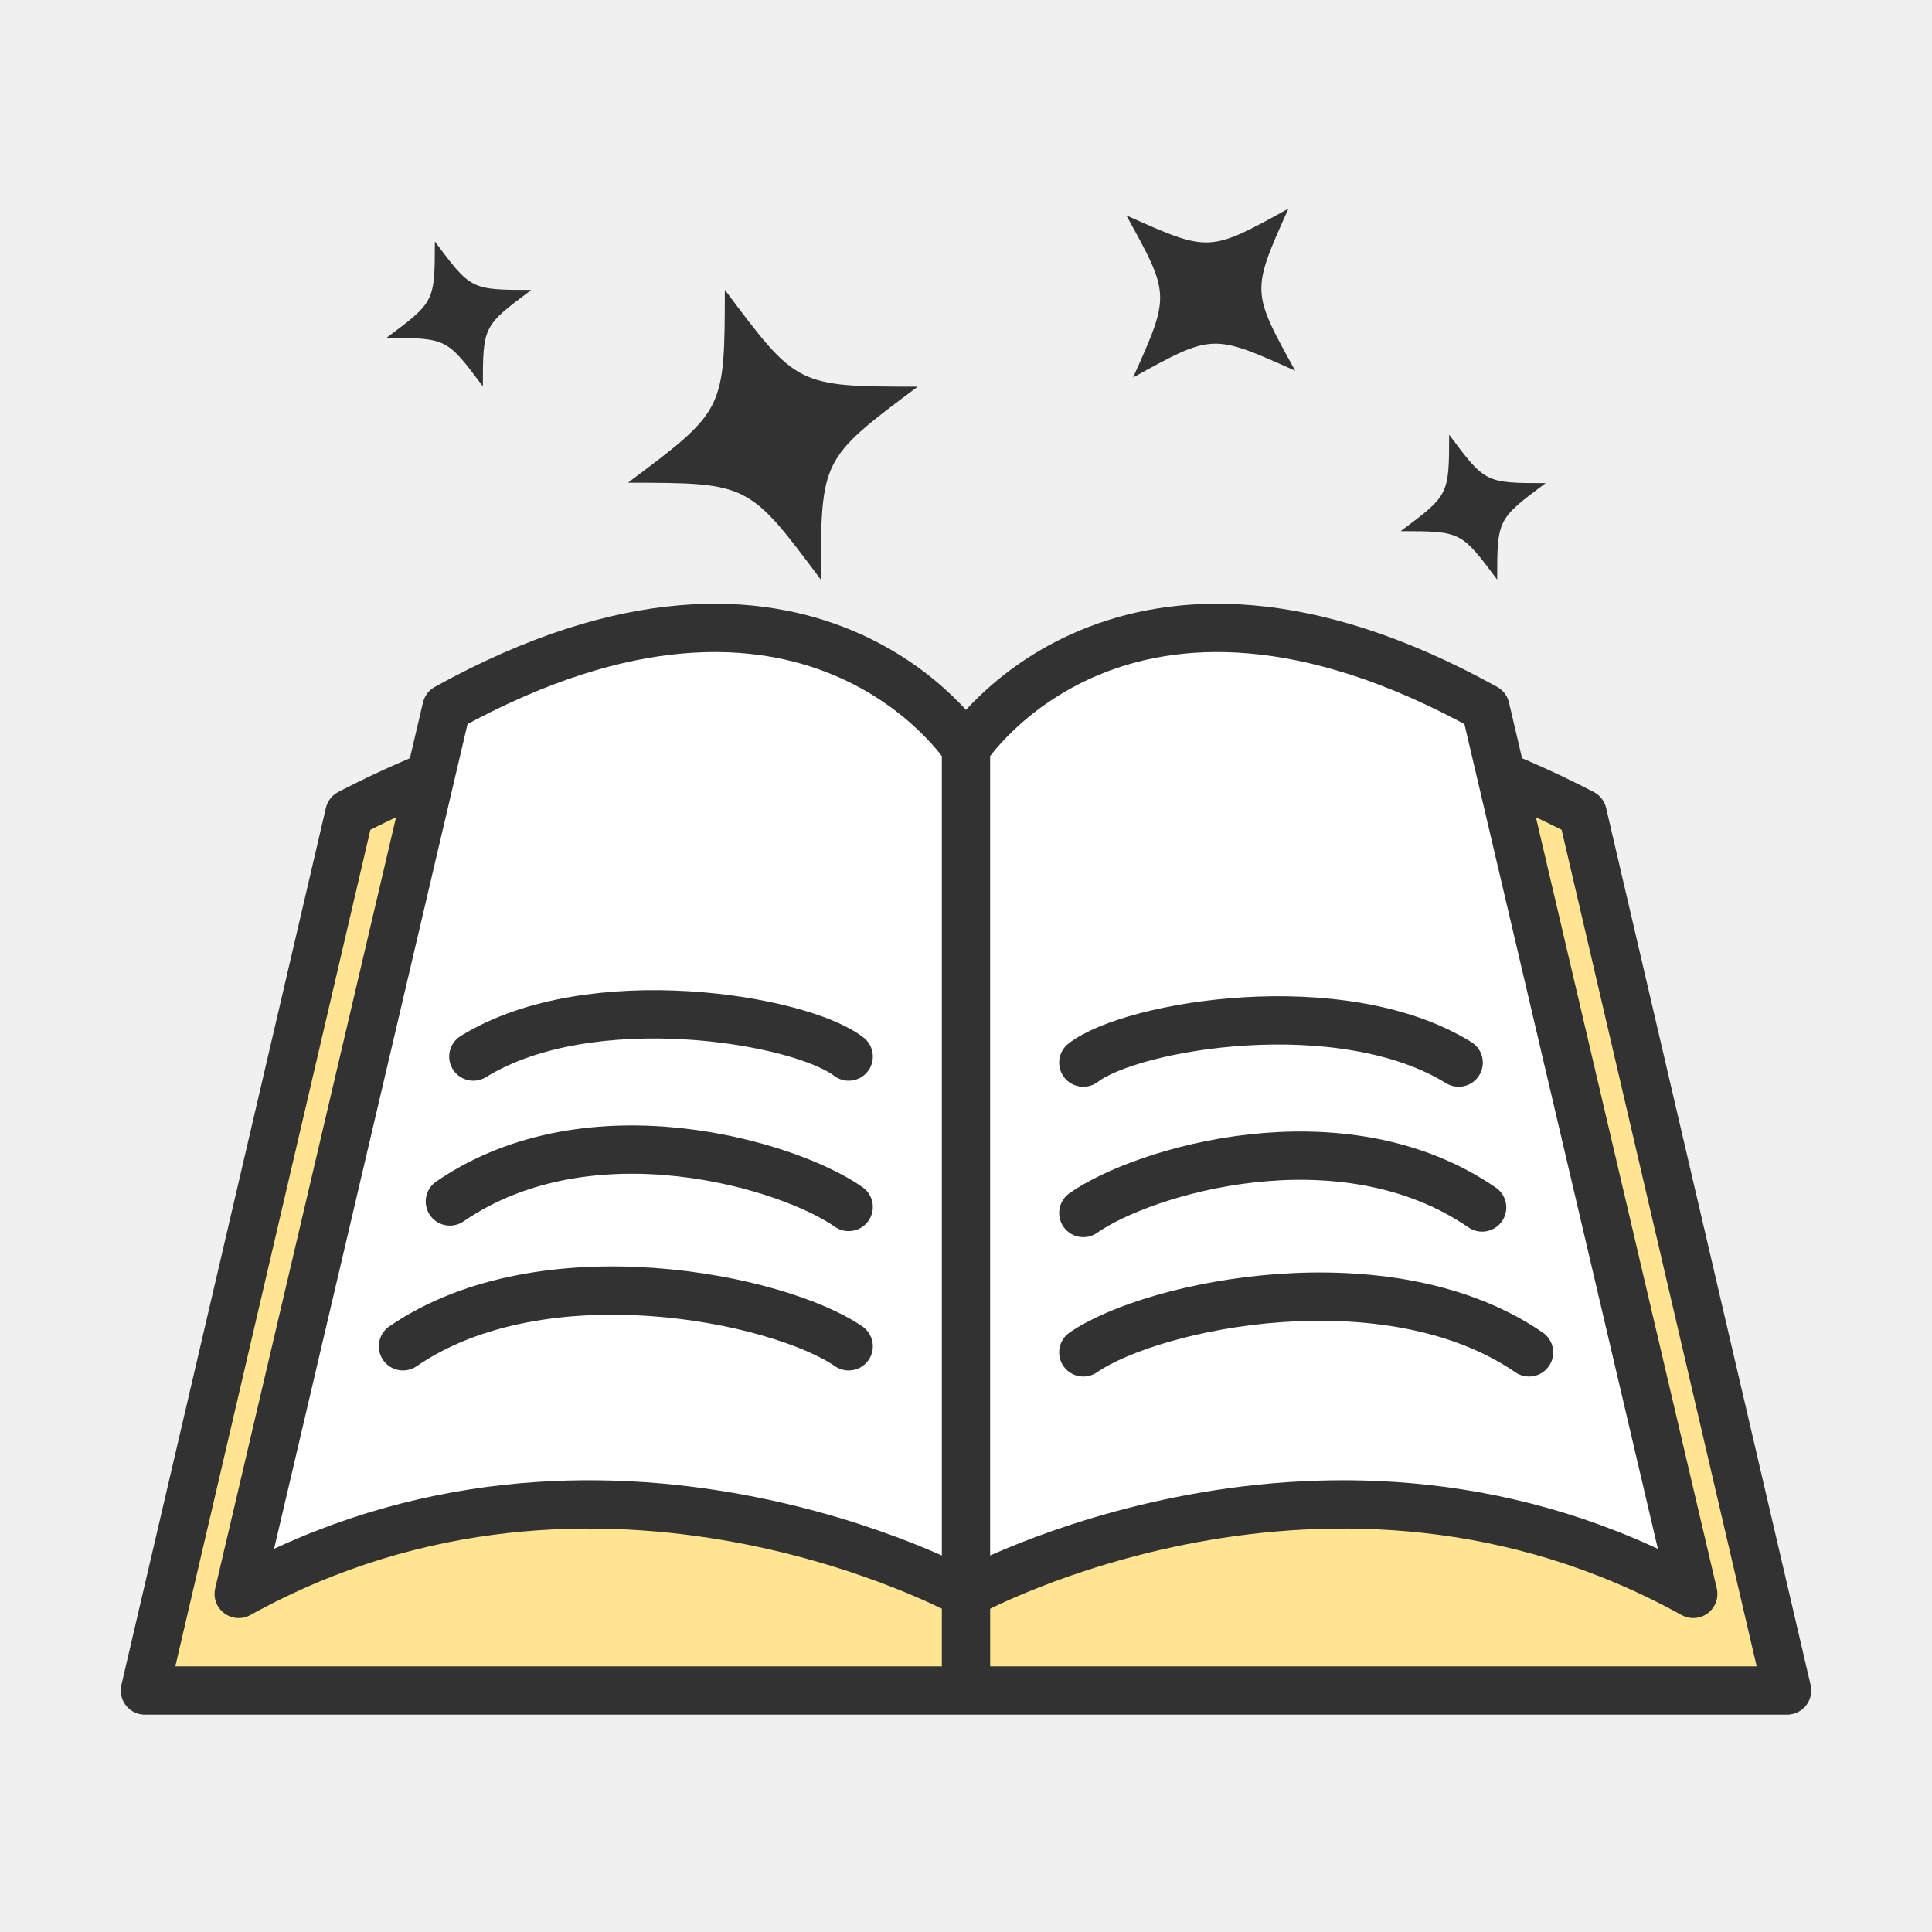
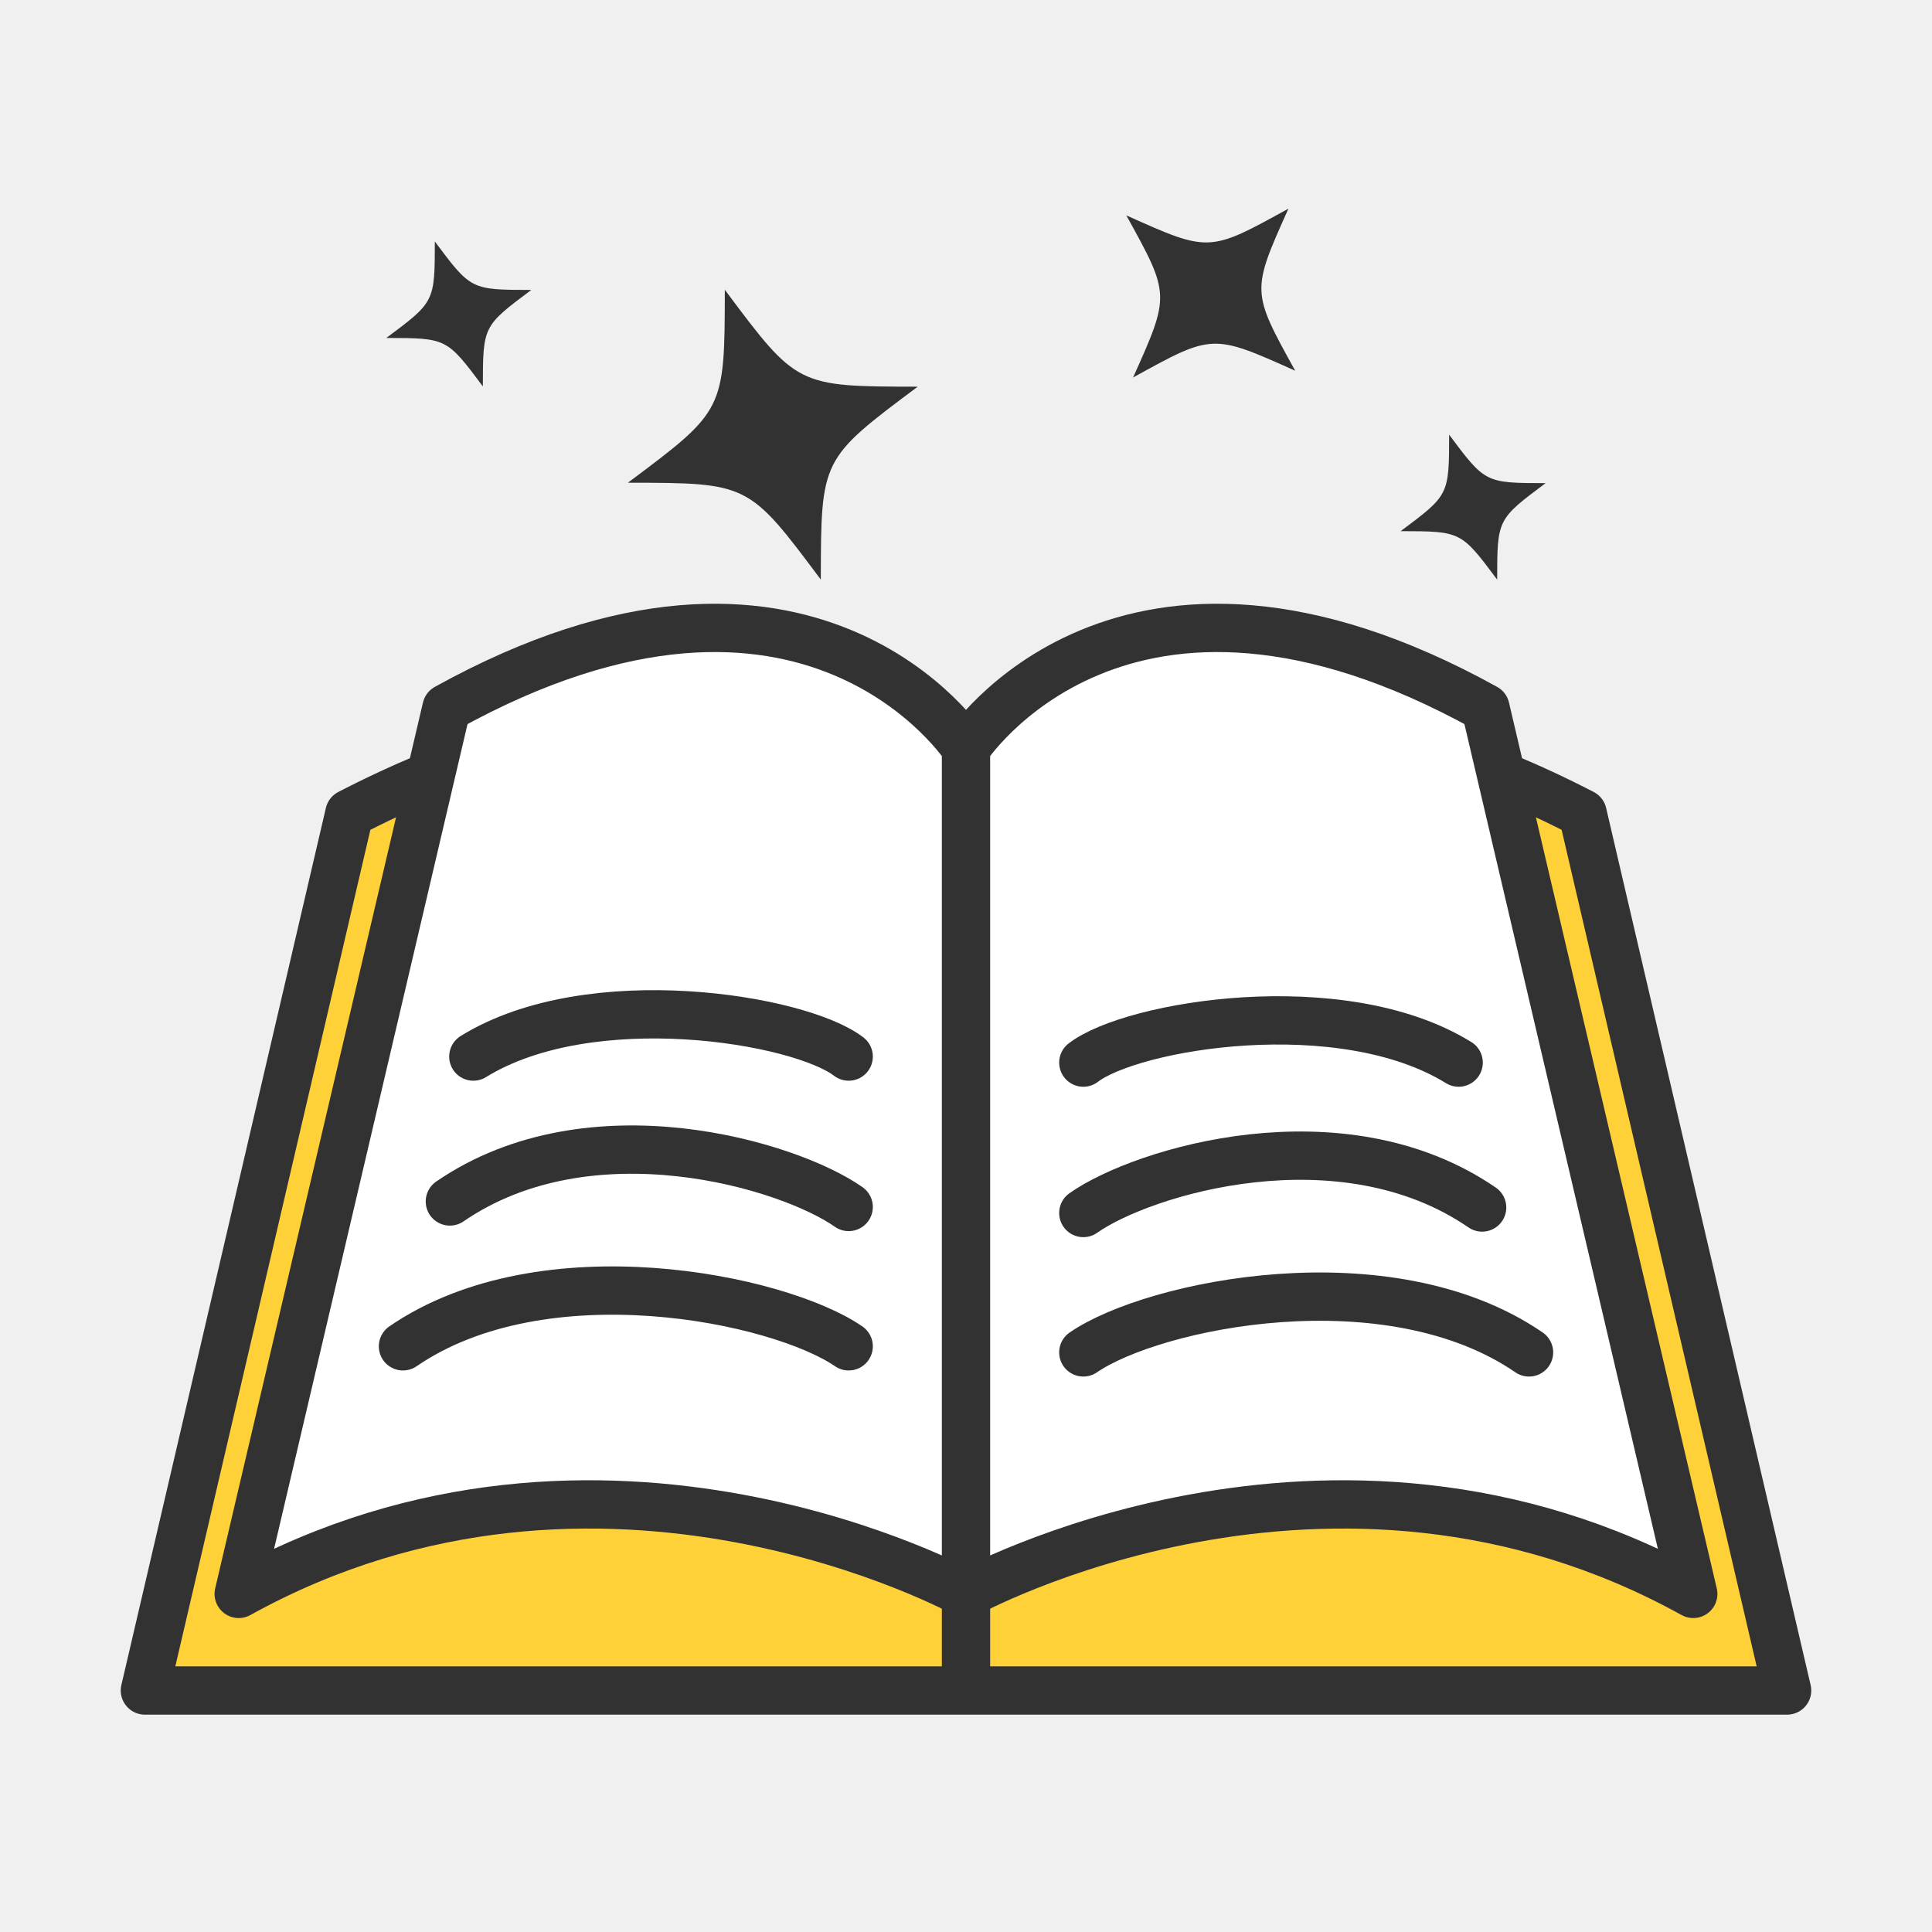
<svg xmlns="http://www.w3.org/2000/svg" width="40" height="40" viewBox="0 0 40 40" fill="none">
-   <path d="M20 17.766C20 17.766 16.17 12.215 7.234 16.841L3 35C12.154 35 20 35 20 35C20 35 28.282 35 37 35L32.766 16.841C23.83 12.215 20 17.766 20 17.766ZM20 17.766V35V17.766Z" fill="#FFE591" />
+   <path d="M20 17.766C20 17.766 16.17 12.215 7.234 16.841L3 35C12.154 35 20 35 20 35C20 35 28.282 35 37 35L32.766 16.841C23.83 12.215 20 17.766 20 17.766ZM20 17.766V35V17.766Z" fill="#FFD139" />
  <path d="M20 17.766C20 17.766 16.17 12.215 7.234 16.841L3 35C12.154 35 20 35 20 35M20 17.766C20 17.766 23.83 12.215 32.766 16.841L37 35C28.282 35 20 35 20 35M20 17.766V35" stroke="#323232" stroke-linecap="round" stroke-linejoin="round" />
  <path d="M20 15.492C20 15.492 16.773 10.49 9.244 14.659L4.942 33C12.471 28.831 20 33 20 33C20 33 27.528 28.831 35.057 33L30.755 14.659C23.226 10.49 20 15.492 20 15.492ZM20 15.492V33V15.492Z" fill="white" />
  <path d="M20 15.492C20 15.492 16.773 10.49 9.244 14.659L4.942 33C12.471 28.831 20 33 20 33M20 15.492C20 15.492 23.226 10.49 30.755 14.659L35.057 33C27.528 28.831 20 33 20 33M20 15.492V33" stroke="#323232" stroke-linecap="round" stroke-linejoin="round" />
  <path d="M22.429 28C23.886 27 28.743 26 31.657 28" stroke="#323232" stroke-linecap="round" />
  <path d="M22.429 25.114C23.656 24.248 27.772 23 30.686 25" stroke="#323232" stroke-linecap="round" />
  <path d="M22.429 22C23.439 21.223 27.772 20.5 30.2 22" stroke="#323232" stroke-linecap="round" />
  <path d="M17.571 27.874C16.114 26.874 11.257 25.875 8.343 27.874" stroke="#323232" stroke-linecap="round" />
  <path d="M17.571 24.989C16.344 24.122 12.228 22.875 9.314 24.875" stroke="#323232" stroke-linecap="round" />
  <path d="M17.571 21.875C16.561 21.097 12.228 20.375 9.8 21.875" stroke="#323232" stroke-linecap="round" />
  <path d="M29 10.996C30.001 10.249 30.001 10.249 30.003 9C30.751 10.001 30.751 10.001 32 10.003C30.999 10.751 30.999 10.751 30.997 12C30.249 10.999 30.249 10.999 29 10.997L29 10.997L29 10.996Z" fill="#323232" />
  <path d="M8 6.996C9.001 6.249 9.001 6.249 9.003 5C9.751 6.001 9.751 6.001 11 6.003C9.999 6.751 9.999 6.751 9.997 8C9.249 6.999 9.249 6.999 8 6.997L8 6.997L8 6.996Z" fill="#323232" />
  <path d="M23.459 7.816C24.228 6.103 24.228 6.102 23.319 4.459C25.033 5.228 25.032 5.228 26.676 4.319C25.907 6.033 25.907 6.032 26.816 7.676C25.103 6.907 25.103 6.907 23.459 7.816L23.459 7.816L23.459 7.816Z" fill="#323232" />
  <path d="M13.001 9.993C15.002 8.498 15.002 8.498 15.007 6C16.502 8.002 16.502 8.002 19 8.006C16.998 9.502 16.998 9.502 16.994 12C15.498 9.998 15.498 9.998 13 9.994L13 9.994L13.001 9.993Z" fill="#323232" />
</svg>
